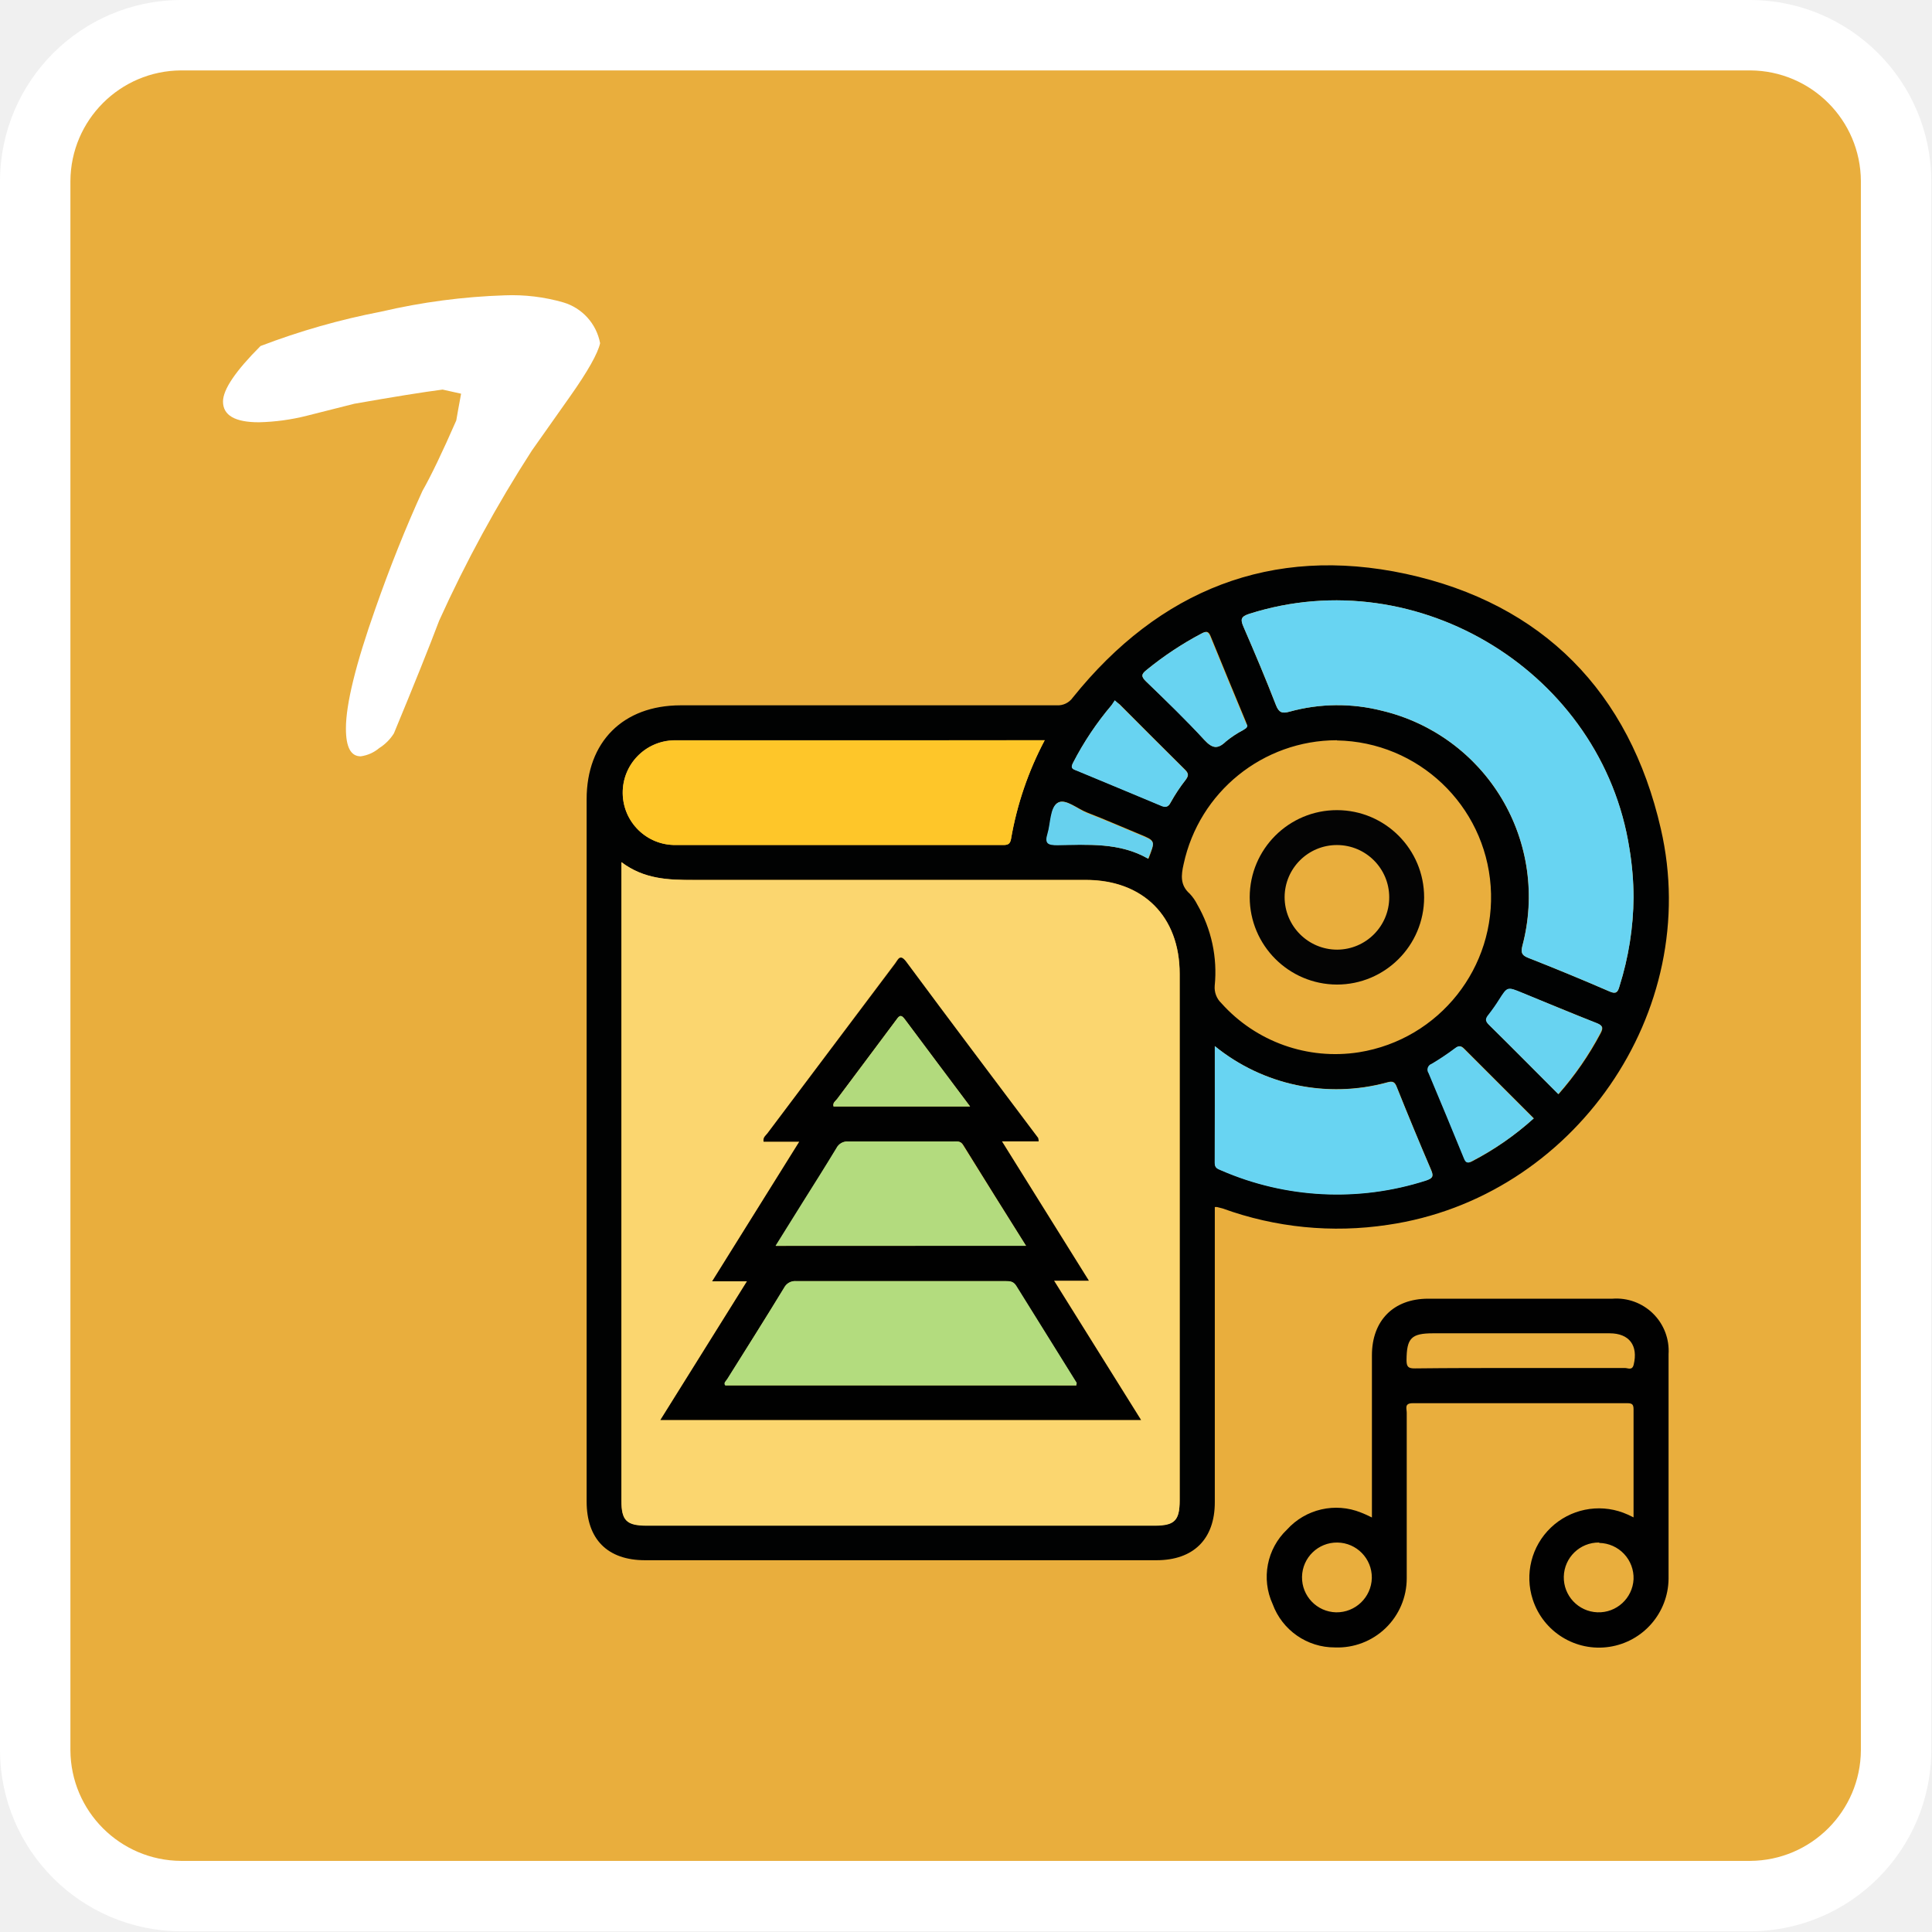
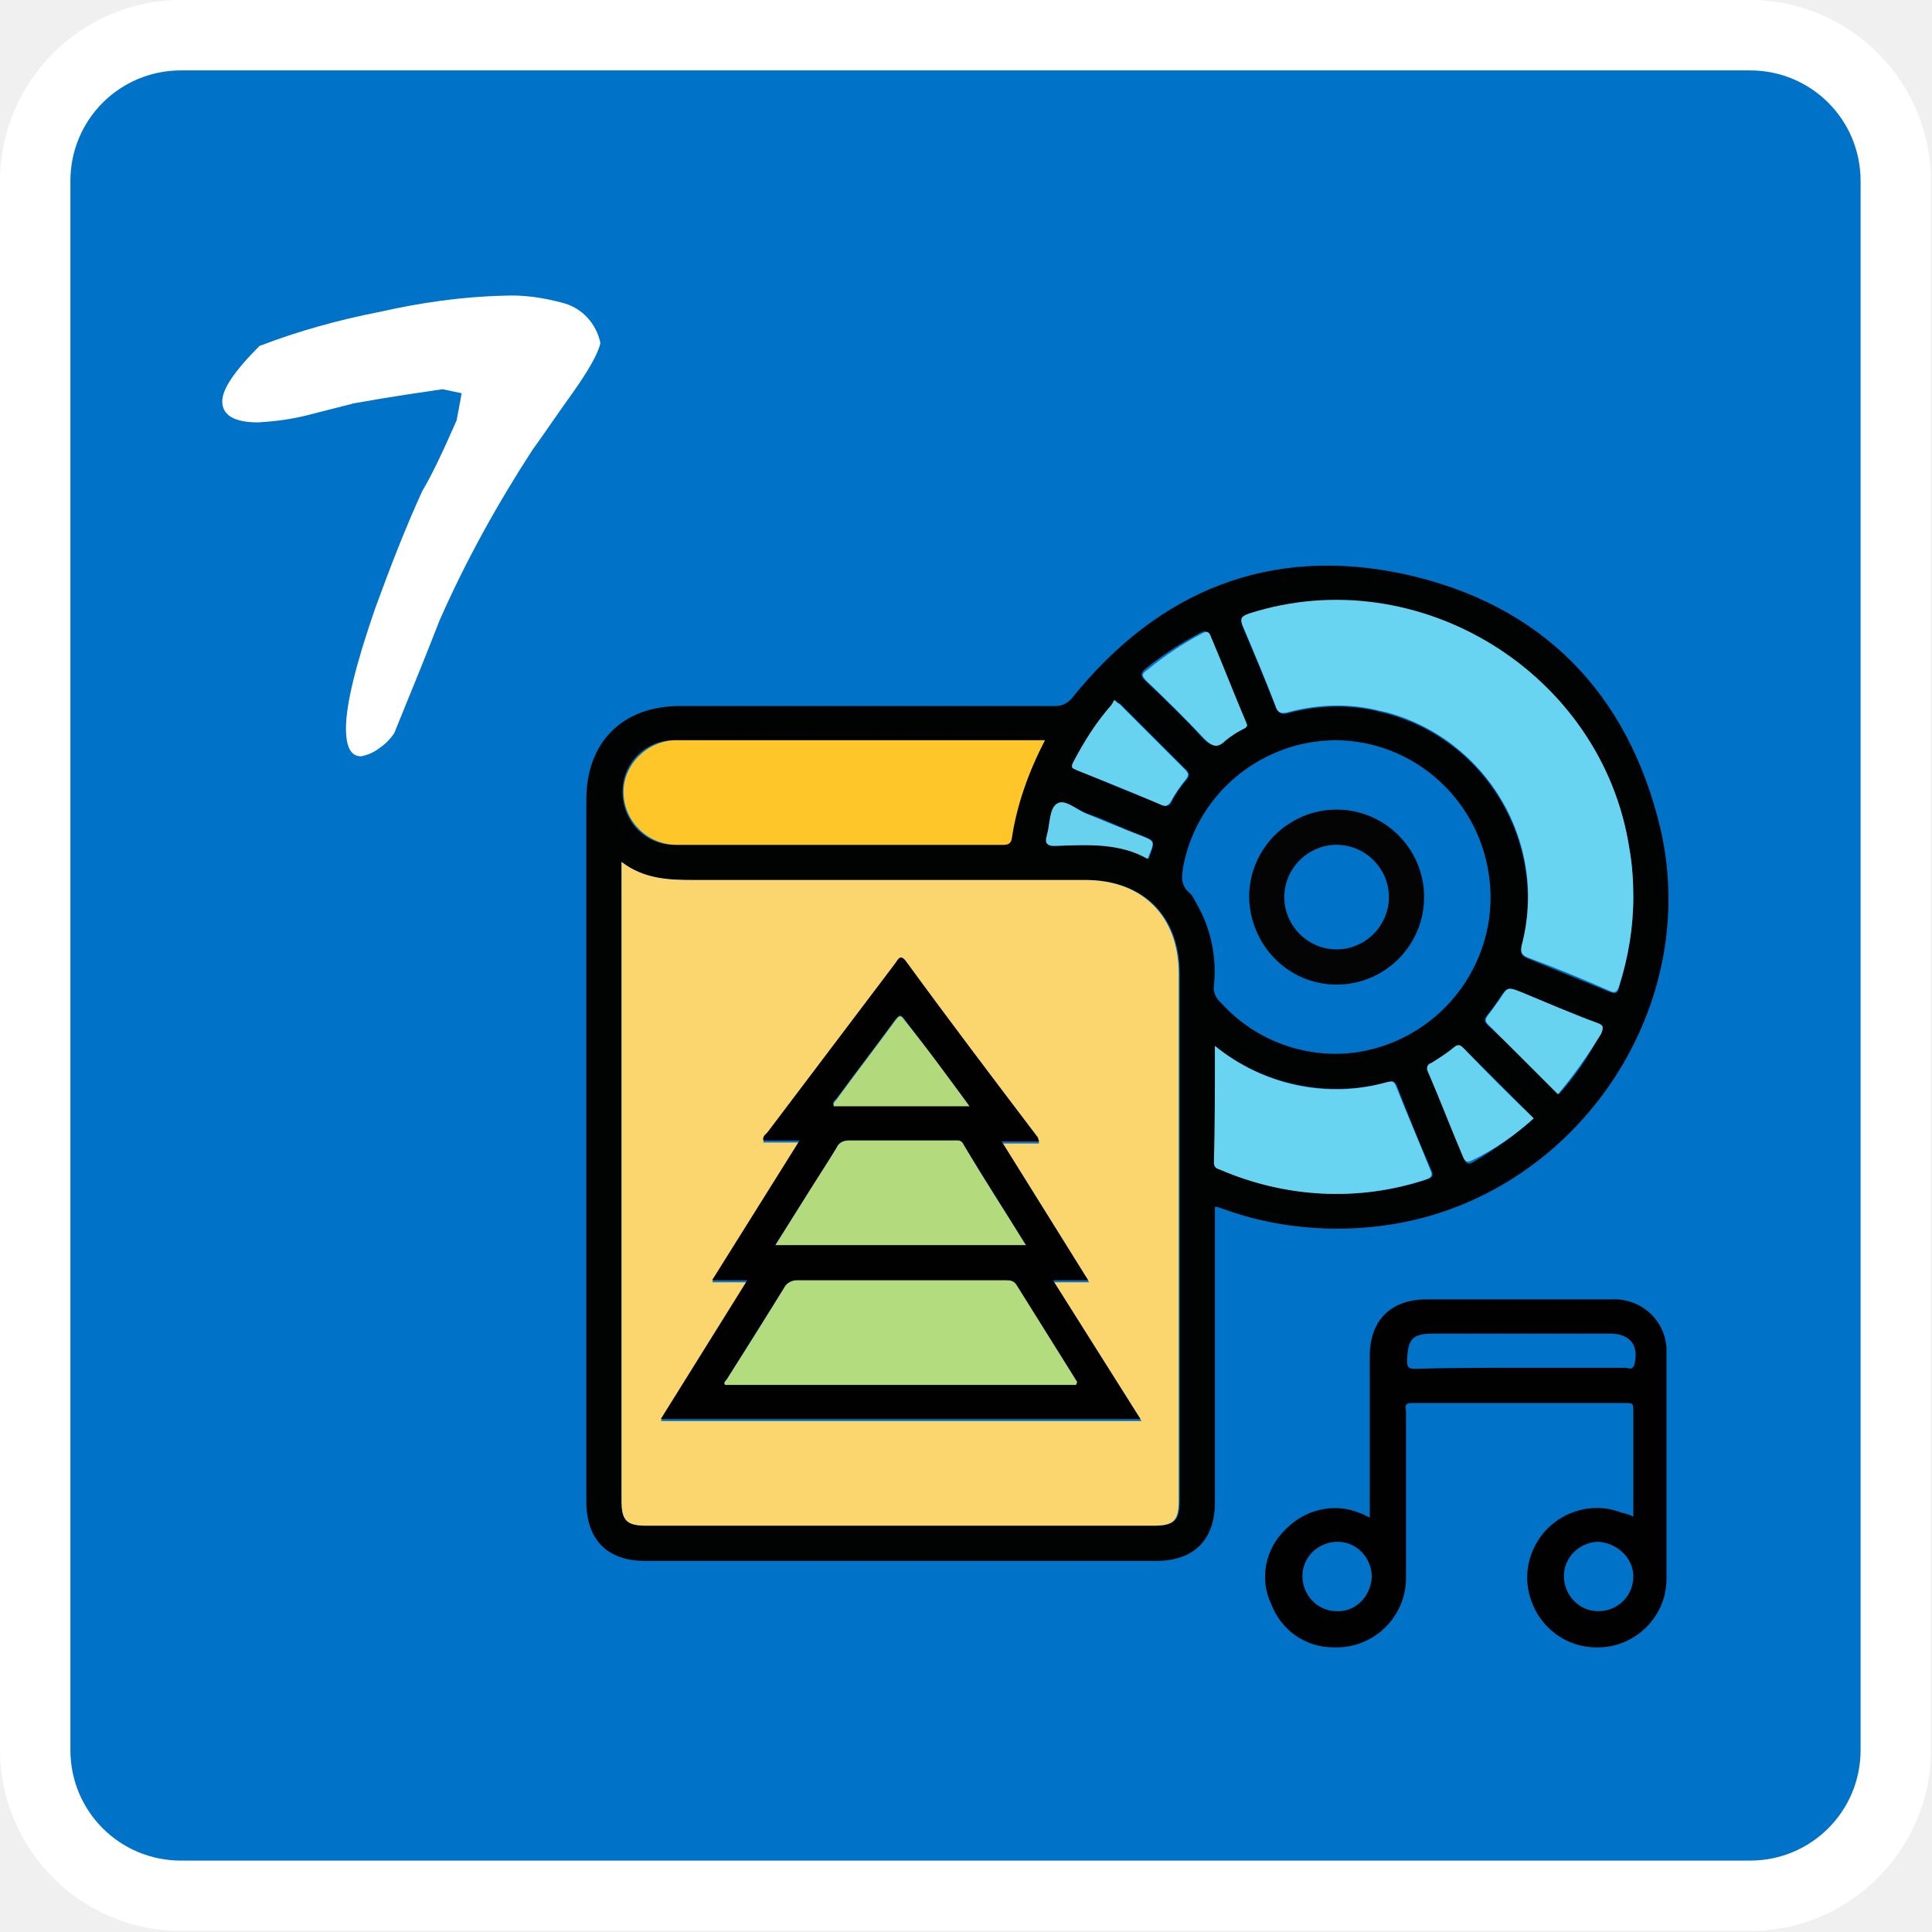
- <svg xmlns="http://www.w3.org/2000/svg" viewBox="0 0 192.07 192.07">
-   <defs>
-     <style>.cls-1{fill:#e9ae3d;}.cls-2{fill:#fff;}.cls-3{fill:#010202;}.cls-4{fill:#010101;}.cls-5{fill:#fbd66f;}.cls-6{fill:#68d4f2;}.cls-7{fill:#fec629;}.cls-8{fill:#68d3f1;}.cls-9{fill:#67d1ee;}.cls-10{fill:#040404;}.cls-11{fill:#b3dc7e;}.cls-12{fill:#b3db7e;}.cls-13{fill:#b2da7d;}</style>
-   </defs>
-   <g id="Capa_2" data-name="Capa 2">
-     <g id="Capa_1-2" data-name="Capa 1">
-       <rect class="cls-1" x="3.5" y="3.5" width="185.07" height="185.07" rx="14.53" />
-       <path class="cls-2" d="M174,7a11.06,11.06,0,0,1,11,11V174a11.07,11.07,0,0,1-11,11H18A11.06,11.06,0,0,1,7,174V18A11.06,11.06,0,0,1,18,7H174m0-7H18A18.05,18.05,0,0,0,0,18V174a18.05,18.05,0,0,0,18,18H174a18.05,18.05,0,0,0,18-18V18A18.05,18.05,0,0,0,174,0Z" />
-       <path class="cls-2" d="M59.66,34.12c-.22,1-1.21,2.78-3,5.31q-1.91,2.72-3.79,5.37a129.85,129.85,0,0,0-9.21,16.9q-1.47,3.9-4.5,11.21a4.6,4.6,0,0,1-1.46,1.46,3.6,3.6,0,0,1-1.84.82c-1,0-1.47-.93-1.47-2.77q0-3.63,2.93-11.92Q39.5,54.28,42,48.8q1.29-2.27,3.36-7c.1-.62.27-1.5.48-2.66L44,38.73q-2.93.38-8.78,1.41l-4.71,1.19a21.45,21.45,0,0,1-4.77.65c-2.38,0-3.57-.69-3.57-2.06q0-1.79,3.73-5.52a71.16,71.16,0,0,1,12-3.42,62.85,62.85,0,0,1,12.29-1.62,18.4,18.4,0,0,1,5.8.7A5.23,5.23,0,0,1,59.66,34.12Z" />
-       <path class="cls-3" d="M120.77,120v29.35c0,3.66-2.12,5.76-5.8,5.76H64.13c-3.74,0-5.81-2.09-5.81-5.85V79.46c0-5.71,3.62-9.33,9.33-9.34q18.69,0,37.4,0a1.83,1.83,0,0,0,1.61-.78c8.58-10.68,19.74-15.16,33.1-12.29C153.38,60,162,68.81,165.11,82.39c4.22,18.23-8.7,36.71-27.15,39.38a33.42,33.42,0,0,1-16.41-1.63L121,120A.91.91,0,0,0,120.77,120Zm-59-34.3v63.46c0,2,.5,2.48,2.51,2.48h50.51c2,0,2.49-.51,2.49-2.5V96.8c0-5.7-3.63-9.33-9.34-9.33-13,0-26,0-39,0C66.45,87.49,64,87.4,61.79,85.72ZM162.4,89.21a30.33,30.33,0,0,0-.41-4.85c-2.71-17.43-21-28.7-37.81-23.33-.83.26-.87.56-.56,1.28,1.12,2.58,2.2,5.17,3.23,7.79.29.74.61.86,1.35.65a17.93,17.93,0,0,1,9.2-.09A19,19,0,0,1,151.35,94c-.15.61-.14.94.55,1.21Q156,96.83,160,98.56c.67.29.85.09,1-.51A30.16,30.16,0,0,0,162.4,89.21ZM132.91,73.59a15.6,15.6,0,0,0-15.24,12.32c-.25,1.1-.36,2.09.61,2.94a4.47,4.47,0,0,1,.74,1.06A13.45,13.45,0,0,1,120.76,98a2.14,2.14,0,0,0,.66,1.73,15.2,15.2,0,0,0,13.69,4.88,15.6,15.6,0,0,0-2.2-31Zm-29,0H81.8c-4.92,0-9.83,0-14.75,0A5.2,5.2,0,1,0,67.17,84q13.6,0,27.21,0c1.77,0,3.54,0,5.31,0,.46,0,.73-.06.82-.59A32.9,32.9,0,0,1,103.86,73.59ZM120.77,104c0,4,0,7.8,0,11.61,0,.5.32.58.64.72a28.88,28.88,0,0,0,20.4,1c.55-.17.76-.33.48-1q-1.77-4.12-3.43-8.28c-.21-.54-.43-.59-.95-.45A19.17,19.17,0,0,1,120.77,104ZM124,72.14l-.15-.41c-1.17-2.83-2.35-5.65-3.5-8.49-.22-.54-.46-.49-.88-.27a32.88,32.88,0,0,0-5.49,3.64c-.53.42-.54.65-.05,1.13,2,1.91,4,3.82,5.81,5.83.79.85,1.32.93,2.14.14a10.13,10.13,0,0,1,1.71-1.13C123.72,72.46,123.94,72.39,124,72.14Zm-13.13-2.52-.34.46a30.27,30.27,0,0,0-3.84,5.74c-.32.6.06.65.42.8,2.76,1.15,5.52,2.29,8.28,3.45.45.19.75.22,1-.3a16.86,16.86,0,0,1,1.49-2.25c.3-.4.31-.62-.06-1-2.18-2.15-4.34-4.33-6.51-6.5C111.17,69.92,111,69.81,110.82,69.62Zm41.64,41.58c-2.32-2.32-4.62-4.61-6.91-6.91-.3-.3-.5-.39-.89-.09a26.26,26.26,0,0,1-2.33,1.56.61.61,0,0,0-.31.93c1.19,2.82,2.35,5.64,3.51,8.47.17.43.35.51.77.29A29.17,29.17,0,0,0,152.46,111.2Zm2.45-2.44a31.31,31.31,0,0,0,4.15-6c.33-.61.22-.81-.4-1.05-2.47-1-4.92-2-7.37-3-1.46-.6-1.45-.6-2.26.67a17.5,17.5,0,0,1-1.05,1.5c-.3.36-.38.6,0,1C150.3,104.12,152.58,106.43,154.91,108.76Zm-40.78-23.4c.69-1.78.69-1.78-.89-2.43s-3.44-1.47-5.18-2.14c-1-.38-2.17-1.42-2.92-1s-.69,2-1,3.06.05,1.15,1,1.14C108.16,84,111.29,83.73,114.13,85.36Z" />
-       <path class="cls-4" d="M162.4,150.85c0-3.66,0-7.2,0-10.74,0-.47-.13-.61-.6-.61q-10.68,0-21.36,0c-.85,0-.59.54-.59.94,0,5.49,0,11,0,16.47a6.87,6.87,0,0,1-7.13,6.87,6.57,6.57,0,0,1-6.2-4.31,6.49,6.49,0,0,1,1.43-7.41,6.59,6.59,0,0,1,7.35-1.69c.17.06.33.14.5.21l.59.28V134.74c0-3.46,2.15-5.63,5.59-5.63q9.15,0,18.32,0a5.2,5.2,0,0,1,5.58,5.52c0,7.45,0,14.89,0,22.33a6.92,6.92,0,0,1-13.5,2.06,6.92,6.92,0,0,1,9-8.63C161.66,150.49,162,150.65,162.4,150.85ZM151.05,136c3.5,0,7,0,10.5,0,.29,0,.71.27.86-.32.47-1.92-.44-3.13-2.39-3.13H142.49c-2.2,0-2.64.48-2.66,2.66,0,.67.17.84.84.83C144.13,136,147.59,136,151.05,136Zm-14.67,20.85a3.47,3.47,0,1,0-3.55,3.44A3.5,3.5,0,0,0,136.38,156.89Zm22.59-3.5A3.47,3.47,0,1,0,162.4,157,3.48,3.48,0,0,0,159,153.39Z" />
-       <path class="cls-5" d="M61.79,85.72c2.24,1.68,4.66,1.77,7.14,1.77,13,0,26,0,39,0,5.71,0,9.34,3.63,9.34,9.33v52.36c0,2-.5,2.5-2.49,2.5H64.3c-2,0-2.51-.5-2.51-2.48V85.72Zm41.47,27.75a1.44,1.44,0,0,0-.1-.34c-4.38-5.83-8.77-11.65-13.11-17.51-.63-.84-.8-.23-1.1.16L76.28,112.69c-.16.21-.44.37-.37.81h3.55L70.8,127.38h3.46l-8.61,13.79h47.79l-8.65-13.85h3.46l-8.64-13.85Z" />
-       <path class="cls-6" d="M162.4,89.21A30.16,30.16,0,0,1,161,98.05c-.18.6-.36.8-1,.51q-4-1.74-8.09-3.34c-.69-.27-.7-.6-.55-1.21A19,19,0,0,0,137.4,70.66a17.93,17.93,0,0,0-9.2.09c-.74.21-1.06.09-1.35-.65-1-2.62-2.11-5.21-3.23-7.79-.31-.72-.27-1,.56-1.28,16.82-5.37,35.1,5.9,37.81,23.33A30.33,30.33,0,0,1,162.4,89.21Z" />
-       <path class="cls-7" d="M103.86,73.59a32.9,32.9,0,0,0-3.35,9.83c-.09.53-.36.6-.82.59-1.77,0-3.54,0-5.31,0q-13.6,0-27.21,0a5.2,5.2,0,1,1-.12-10.4c4.92,0,9.83,0,14.75,0Z" />
-       <path class="cls-6" d="M120.77,104a19.17,19.17,0,0,0,17.13,3.63c.52-.14.74-.09.95.45q1.67,4.16,3.43,8.28c.28.63.07.79-.48,1a28.88,28.88,0,0,1-20.4-1c-.32-.14-.64-.22-.64-.72C120.78,111.78,120.77,108,120.77,104Z" />
-       <path class="cls-8" d="M124,72.14c0,.25-.23.32-.41.44a10.13,10.13,0,0,0-1.71,1.13c-.82.79-1.35.71-2.14-.14-1.86-2-3.84-3.92-5.81-5.83-.49-.48-.48-.71.05-1.13A32.88,32.88,0,0,1,119.42,63c.42-.22.66-.27.88.27,1.15,2.84,2.33,5.66,3.5,8.49Z" />
-       <path class="cls-8" d="M110.82,69.62c.21.19.35.3.47.42,2.17,2.17,4.33,4.35,6.51,6.5.37.36.36.58.06,1a16.86,16.86,0,0,0-1.49,2.25c-.28.52-.58.49-1,.3-2.76-1.16-5.52-2.3-8.28-3.45-.36-.15-.74-.2-.42-.8a30.27,30.27,0,0,1,3.84-5.74Z" />
-       <path class="cls-8" d="M152.46,111.2a29.17,29.17,0,0,1-6.16,4.25c-.42.22-.6.14-.77-.29-1.16-2.83-2.32-5.65-3.51-8.47a.61.61,0,0,1,.31-.93,26.26,26.26,0,0,0,2.33-1.56c.39-.3.59-.21.89.09C147.84,106.59,150.14,108.88,152.46,111.2Z" />
-       <path class="cls-8" d="M154.91,108.76c-2.33-2.33-4.61-4.64-6.92-6.91-.39-.38-.31-.62,0-1a17.5,17.5,0,0,0,1.05-1.5c.81-1.27.8-1.27,2.26-.67,2.45,1,4.9,2.06,7.37,3,.62.24.73.44.4,1.05A31.31,31.31,0,0,1,154.91,108.76Z" />
-       <path class="cls-9" d="M114.13,85.36c-2.84-1.63-6-1.38-9-1.33-.93,0-1.31-.14-1-1.14s.24-2.58,1-3.06,1.93.58,2.92,1c1.74.67,3.45,1.42,5.18,2.14S114.82,83.58,114.13,85.36Z" />
-       <path class="cls-4" d="M103.26,113.47H99.61l8.64,13.85h-3.46l8.65,13.85H65.65l8.61-13.79H70.8l8.66-13.88H75.91c-.07-.44.21-.6.37-.81L89,95.78c.3-.39.47-1,1.1-.16,4.34,5.86,8.73,11.68,13.11,17.51A1.44,1.44,0,0,1,103.26,113.47ZM107,137.73c0-.11,0-.2,0-.25-2-3.21-4-6.42-6-9.64-.29-.47-.65-.47-1.09-.47-6.93,0-13.86,0-20.79,0A1.22,1.22,0,0,0,78,128c-1.87,3-3.78,6.06-5.66,9.09-.11.19-.39.36-.2.63Zm-5-13.88c-2.13-3.4-4.19-6.69-6.23-10-.27-.45-.65-.36-1-.36-3.46,0-6.93,0-10.39,0a1.21,1.21,0,0,0-1.2.67c-1.1,1.82-2.24,3.62-3.37,5.42l-2.67,4.28ZM96.44,110c-2.25-3-4.38-5.82-6.48-8.66-.45-.62-.63-.25-.91.12-1.94,2.61-3.89,5.2-5.83,7.8-.16.21-.46.37-.35.74Z" />
-       <path class="cls-10" d="M124.24,89.2a8.67,8.67,0,1,1,8.66,8.68A8.7,8.7,0,0,1,124.24,89.2Zm8.7,5.21a5.2,5.2,0,1,0-5.23-5.23A5.23,5.23,0,0,0,132.94,94.41Z" />
-       <path class="cls-11" d="M107,137.73H72.09c-.19-.27.09-.44.2-.63,1.88-3,3.79-6,5.66-9.09a1.22,1.22,0,0,1,1.21-.65c6.93,0,13.86,0,20.79,0,.44,0,.8,0,1.09.47,2,3.22,4,6.43,6,9.64C107.06,137.53,107,137.62,107,137.73Z" />
-       <path class="cls-12" d="M102,123.85H77.1l2.67-4.28c1.13-1.8,2.27-3.6,3.37-5.42a1.21,1.21,0,0,1,1.2-.67c3.46,0,6.93,0,10.39,0,.38,0,.76-.09,1,.36C97.8,117.16,99.86,120.45,102,123.85Z" />
-       <path class="cls-13" d="M96.44,110H82.87c-.11-.37.19-.53.35-.74,1.94-2.6,3.89-5.19,5.83-7.8.28-.37.46-.74.91-.12C92.06,104.15,94.19,107,96.44,110Z" />
+ <svg xmlns="http://www.w3.org/2000/svg" version="1.1" id="Capa_1" x="0px" y="0px" viewBox="0 0 192.1 192.1" style="enable-background:new 0 0 192.1 192.1;" xml:space="preserve">
+   <style type="text/css">
+ 	.st0{fill:#0072C8;}
+ 	.st1{fill:#FFFFFF;}
+ 	.st2{fill:#010202;}
+ 	.st3{fill:#010101;}
+ 	.st4{fill:#FBD66F;}
+ 	.st5{fill:#68D4F2;}
+ 	.st6{fill:#FEC629;}
+ 	.st7{fill:#68D3F1;}
+ 	.st8{fill:#67D1EE;}
+ 	.st9{fill:#040404;}
+ 	.st10{fill:#B3DC7E;}
+ 	.st11{fill:#B3DB7E;}
+ 	.st12{fill:#B2DA7D;}
+ </style>
+   <g id="Capa_2_00000106111424919886641560000004477455428479761033_">
+     <g id="Capa_1-2">
+       <path class="st0" d="M18,3.5h156c8,0,14.5,6.5,14.5,14.5v156c0,8-6.5,14.5-14.5,14.5H18c-8,0-14.5-6.5-14.5-14.5V18    C3.5,10,10,3.5,18,3.5z" />
+       <path class="st1" d="M174,7c6.1,0,11,4.9,11,11v156c0,6.1-4.9,11-11,11H18c-6.1,0-11-4.9-11-11V18c0-6.1,4.9-11,11-11H174 M174,0    H18C8.1,0,0,8.1,0,18v156c0,9.9,8.1,18,18,18h156c9.9,0,18-8.1,18-18V18C192,8.1,183.9,0,174,0z" />
+       <path class="st1" d="M59.7,34.1c-0.2,1-1.2,2.8-3,5.3c-1.3,1.8-2.5,3.6-3.8,5.4c-3.5,5.4-6.6,11-9.2,16.9c-1,2.6-2.5,6.3-4.5,11.2    c-0.4,0.6-0.9,1.1-1.5,1.5c-0.5,0.4-1.2,0.7-1.8,0.8c-1,0-1.5-0.9-1.5-2.8c0-2.4,1-6.4,2.9-11.9c1.5-4.1,3-8,4.7-11.7    c0.9-1.5,2-3.8,3.4-7c0.1-0.6,0.3-1.5,0.5-2.7L44,38.7c-2,0.3-4.9,0.7-8.8,1.4l-4.7,1.2c-1.6,0.4-3.2,0.6-4.8,0.7    c-2.4,0-3.6-0.7-3.6-2.1c0-1.2,1.2-3,3.7-5.5c3.9-1.5,7.9-2.6,12-3.4c4-0.9,8.1-1.5,12.3-1.6c2-0.1,3.9,0.2,5.8,0.7    C57.9,30.6,59.3,32.2,59.7,34.1z" />
+       <path class="st2" d="M120.8,120v29.4c0,3.7-2.1,5.8-5.8,5.8H64.1c-3.7,0-5.8-2.1-5.8-5.9V79.5c0-5.7,3.6-9.3,9.3-9.3    c12.5,0,24.9,0,37.4,0c0.6,0,1.2-0.3,1.6-0.8c8.6-10.7,19.7-15.2,33.1-12.3c13.6,3,22.2,11.8,25.4,25.3    c4.2,18.2-8.7,36.7-27.1,39.4c-5.5,0.8-11.2,0.3-16.4-1.6L121,120C120.9,120,120.8,120,120.8,120z M61.8,85.7v63.5    c0,2,0.5,2.5,2.5,2.5h50.5c2,0,2.5-0.5,2.5-2.5V96.8c0-5.7-3.6-9.3-9.3-9.3c-13,0-26,0-39,0C66.4,87.5,64,87.4,61.8,85.7    L61.8,85.7z M162.4,89.2c0-1.6-0.1-3.2-0.4-4.8c-2.7-17.4-21-28.7-37.8-23.3c-0.8,0.3-0.9,0.6-0.6,1.3c1.1,2.6,2.2,5.2,3.2,7.8    c0.3,0.7,0.6,0.9,1.3,0.7c3-0.8,6.2-0.9,9.2-0.1c10.2,2.4,16.5,12.7,14.1,22.9c0,0.1-0.1,0.3-0.1,0.4c-0.1,0.6-0.1,0.9,0.6,1.2    c2.7,1.1,5.4,2.2,8.1,3.3c0.7,0.3,0.9,0.1,1-0.5C161.9,95.2,162.4,92.2,162.4,89.2z M132.9,73.6c-7.3,0-13.7,5.1-15.2,12.3    c-0.2,1.1-0.4,2.1,0.6,2.9c0.3,0.3,0.5,0.7,0.7,1.1c1.4,2.4,2,5.3,1.7,8.1c-0.1,0.6,0.2,1.3,0.7,1.7c3.4,3.8,8.6,5.7,13.7,4.9    c8.5-1.4,14.3-9.4,12.9-17.9C146.8,79.3,140.5,73.7,132.9,73.6L132.9,73.6z M103.9,73.6H81.8c-4.9,0-9.8,0-14.8,0    c-2.9,0-5.2,2.4-5.1,5.3s2.4,5.2,5.3,5.1l0,0c9.1,0,18.1,0,27.2,0c1.8,0,3.5,0,5.3,0c0.5,0,0.7-0.1,0.8-0.6    C101.1,80,102.2,76.7,103.9,73.6L103.9,73.6z M120.8,104c0,4,0,7.8,0,11.6c0,0.5,0.3,0.6,0.6,0.7c6.5,2.8,13.7,3.2,20.4,1    c0.6-0.2,0.8-0.3,0.5-1c-1.2-2.7-2.3-5.5-3.4-8.3c-0.2-0.5-0.4-0.6-0.9-0.4C132,109.2,125.6,107.9,120.8,104z M124,72.1l-0.2-0.4    c-1.2-2.8-2.3-5.7-3.5-8.5c-0.2-0.5-0.5-0.5-0.9-0.3c-1.9,1-3.8,2.2-5.5,3.6c-0.5,0.4-0.5,0.7-0.1,1.1c2,1.9,4,3.8,5.8,5.8    c0.8,0.8,1.3,0.9,2.1,0.1c0.5-0.4,1.1-0.8,1.7-1.1C123.7,72.5,123.9,72.4,124,72.1z M110.9,69.6l-0.3,0.5    c-1.5,1.8-2.8,3.7-3.8,5.7c-0.3,0.6,0.1,0.7,0.4,0.8c2.8,1.2,5.5,2.3,8.3,3.4c0.4,0.2,0.8,0.2,1-0.3c0.4-0.8,0.9-1.5,1.5-2.2    c0.3-0.4,0.3-0.6-0.1-1c-2.2-2.2-4.3-4.3-6.5-6.5C111.2,69.9,111,69.8,110.9,69.6L110.9,69.6z M152.5,111.2    c-2.3-2.3-4.6-4.6-6.9-6.9c-0.3-0.3-0.5-0.4-0.9-0.1c-0.7,0.6-1.5,1.1-2.3,1.6c-0.3,0.1-0.5,0.4-0.4,0.8c0,0.1,0,0.1,0.1,0.2    c1.2,2.8,2.4,5.6,3.5,8.5c0.2,0.4,0.4,0.5,0.8,0.3C148.6,114.3,150.6,112.9,152.5,111.2L152.5,111.2z M155,108.8    c1.6-1.8,3-3.8,4.1-6c0.3-0.6,0.2-0.8-0.4-1.1c-2.5-1-4.9-2-7.4-3c-1.5-0.6-1.4-0.6-2.3,0.7c-0.3,0.5-0.7,1-1.1,1.5    c-0.3,0.4-0.4,0.6,0,1C150.3,104.1,152.6,106.4,155,108.8L155,108.8z M114.2,85.4c0.7-1.8,0.7-1.8-0.9-2.4s-3.4-1.5-5.2-2.1    c-1-0.4-2.2-1.4-2.9-1s-0.7,2-1,3.1s0.1,1.2,1,1.1C108.2,84,111.3,83.7,114.2,85.4L114.2,85.4z" />
+       <path class="st3" d="M162.4,150.8c0-3.7,0-7.2,0-10.7c0-0.5-0.1-0.6-0.6-0.6c-7.1,0-14.2,0-21.4,0c-0.9,0-0.6,0.5-0.6,0.9    c0,5.5,0,11,0,16.5c0,3.8-3.1,6.9-6.9,6.9c-0.1,0-0.2,0-0.3,0c-2.8,0-5.2-1.7-6.2-4.3c-1.2-2.5-0.6-5.5,1.4-7.4    c1.9-2,4.8-2.7,7.3-1.7c0.2,0.1,0.3,0.1,0.5,0.2l0.6,0.3v-16.1c0-3.5,2.1-5.6,5.6-5.6c6.1,0,12.2,0,18.3,0    c2.9-0.2,5.4,1.9,5.6,4.8c0,0.2,0,0.5,0,0.7c0,7.4,0,14.9,0,22.3c0,3.8-3.2,6.9-7,6.8c-3,0-5.6-2-6.5-4.8    c-1.2-3.6,0.8-7.5,4.4-8.7c1.5-0.5,3.1-0.5,4.6,0.1C161.7,150.5,162,150.6,162.4,150.8z M151.1,136c3.5,0,7,0,10.5,0    c0.3,0,0.7,0.3,0.9-0.3c0.5-1.9-0.4-3.1-2.4-3.1h-17.5c-2.2,0-2.6,0.5-2.7,2.7c0,0.7,0.2,0.8,0.8,0.8    C144.1,136,147.6,136,151.1,136z M136.4,156.8c0-1.9-1.5-3.5-3.4-3.5c-1.9,0-3.5,1.5-3.5,3.4c0,1.9,1.5,3.5,3.4,3.5    C134.7,160.3,136.3,158.8,136.4,156.8L136.4,156.8z M159,153.3c-1.9,0-3.5,1.5-3.5,3.4c0,1.9,1.5,3.5,3.4,3.5    c1.9,0,3.4-1.4,3.5-3.3C162.5,155.1,161,153.5,159,153.3C159,153.4,159,153.4,159,153.3L159,153.3z" />
+       <path class="st4" d="M61.8,85.7c2.2,1.7,4.7,1.8,7.1,1.8c13,0,26,0,39,0c5.7,0,9.3,3.6,9.3,9.3v52.4c0,2-0.5,2.5-2.5,2.5H64.3    c-2,0-2.5-0.5-2.5-2.5C61.8,149.2,61.8,85.7,61.8,85.7z M103.3,113.5c0-0.1-0.1-0.2-0.1-0.3c-4.4-5.8-8.8-11.7-13.1-17.5    c-0.6-0.8-0.8-0.2-1.1,0.2l-12.7,16.9c-0.2,0.2-0.4,0.4-0.4,0.8h3.6l-8.7,13.9h3.5l-8.6,13.8h47.8l-8.7-13.8h3.5l-8.6-13.8H103.3z    " />
+       <path class="st5" d="M162.4,89.2c0,3-0.5,6-1.4,8.8c-0.2,0.6-0.4,0.8-1,0.5c-2.7-1.2-5.4-2.3-8.1-3.3c-0.7-0.3-0.7-0.6-0.6-1.2    c2.7-10.1-3.4-20.5-13.5-23.2c-0.2,0-0.3-0.1-0.5-0.1c-3-0.8-6.2-0.7-9.2,0.1c-0.7,0.2-1.1,0.1-1.3-0.7c-1-2.6-2.1-5.2-3.2-7.8    c-0.3-0.7-0.3-1,0.6-1.3c16.8-5.4,35.1,5.9,37.8,23.3C162.3,86,162.4,87.6,162.4,89.2z" />
+       <path class="st6" d="M103.9,73.6c-1.6,3.1-2.8,6.4-3.3,9.8c-0.1,0.5-0.4,0.6-0.8,0.6c-1.8,0-3.5,0-5.3,0c-9.1,0-18.1,0-27.2,0    c-2.9,0-5.2-2.3-5.3-5.1s2.3-5.2,5.1-5.3c4.9,0,9.8,0,14.8,0L103.9,73.6z" />
+       <path class="st5" d="M120.8,104c4.8,3.9,11.2,5.3,17.1,3.6c0.5-0.1,0.7-0.1,0.9,0.4c1.1,2.8,2.3,5.5,3.4,8.3    c0.3,0.6,0.1,0.8-0.5,1c-6.7,2.2-13.9,1.8-20.4-1c-0.3-0.1-0.6-0.2-0.6-0.7C120.8,111.8,120.8,108,120.8,104z" />
+       <path class="st7" d="M124,72.1c0,0.2-0.2,0.3-0.4,0.4c-0.6,0.3-1.2,0.7-1.7,1.1c-0.8,0.8-1.3,0.7-2.1-0.1c-1.9-2-3.8-3.9-5.8-5.8    c-0.5-0.5-0.5-0.7,0.1-1.1c1.7-1.4,3.5-2.6,5.4-3.6c0.4-0.2,0.7-0.3,0.9,0.3c1.2,2.8,2.3,5.7,3.5,8.5L124,72.1z" />
+       <path class="st7" d="M110.8,69.6c0.2,0.2,0.3,0.3,0.5,0.4c2.2,2.2,4.3,4.3,6.5,6.5c0.4,0.4,0.4,0.6,0.1,1    c-0.6,0.7-1.1,1.5-1.5,2.2c-0.3,0.5-0.6,0.5-1,0.3c-2.8-1.2-5.5-2.3-8.3-3.4c-0.4-0.2-0.7-0.2-0.4-0.8c1.1-2.1,2.3-4,3.8-5.7    L110.8,69.6z" />
+       <path class="st7" d="M152.5,111.2c-1.9,1.7-3.9,3.1-6.2,4.2c-0.4,0.2-0.6,0.1-0.8-0.3c-1.2-2.8-2.3-5.7-3.5-8.5    c-0.2-0.3-0.1-0.7,0.1-0.8c0,0,0.1-0.1,0.2-0.1c0.8-0.5,1.6-1,2.3-1.6c0.4-0.3,0.6-0.2,0.9,0.1    C147.8,106.6,150.1,108.9,152.5,111.2z" />
+       <path class="st7" d="M154.9,108.8c-2.3-2.3-4.6-4.6-6.9-6.9c-0.4-0.4-0.3-0.6,0-1c0.4-0.5,0.7-1,1.1-1.5c0.8-1.3,0.8-1.3,2.3-0.7    c2.4,1,4.9,2.1,7.4,3c0.6,0.2,0.7,0.4,0.4,1.1C157.9,104.9,156.5,106.9,154.9,108.8z" />
+       <path class="st8" d="M114.1,85.4c-2.8-1.6-6-1.4-9-1.3c-0.9,0-1.3-0.1-1-1.1s0.2-2.6,1-3.1s1.9,0.6,2.9,1c1.7,0.7,3.4,1.4,5.2,2.1    S114.8,83.6,114.1,85.4z" />
+       <path class="st3" d="M103.3,113.5h-3.7l8.6,13.8h-3.5l8.7,13.8H65.7l8.6-13.8h-3.5l8.7-13.9h-3.6c-0.1-0.4,0.2-0.6,0.4-0.8    L89,95.8c0.3-0.4,0.5-1,1.1-0.2c4.3,5.9,8.7,11.7,13.1,17.5C103.2,113.2,103.3,113.4,103.3,113.5z M107,137.7c0-0.1,0-0.2,0-0.2    c-2-3.2-4-6.4-6-9.6c-0.3-0.5-0.7-0.5-1.1-0.5c-6.9,0-13.9,0-20.8,0c-0.5,0-0.9,0.2-1.1,0.6c-1.9,3-3.8,6.1-5.7,9.1    c-0.1,0.2-0.4,0.4-0.2,0.6L107,137.7z M102,123.8c-2.1-3.4-4.2-6.7-6.2-10c-0.3-0.4-0.7-0.4-1-0.4c-3.5,0-6.9,0-10.4,0    c-0.5,0-1,0.2-1.2,0.7c-1.1,1.8-2.2,3.6-3.4,5.4l-2.7,4.3L102,123.8z M96.4,110c-2.2-3-4.4-5.8-6.5-8.7c-0.4-0.6-0.6-0.2-0.9,0.1    c-1.9,2.6-3.9,5.2-5.8,7.8c-0.2,0.2-0.5,0.4-0.3,0.7H96.4z" />
+       <path class="st9" d="M124.2,89.2c0-4.8,3.9-8.7,8.7-8.7s8.7,3.9,8.7,8.7c0,4.8-3.9,8.7-8.7,8.7C128.1,97.9,124.3,94,124.2,89.2z     M132.9,94.4c2.9,0,5.2-2.4,5.2-5.2c0-2.9-2.4-5.2-5.2-5.2c-2.8,0-5.2,2.3-5.2,5.2C127.7,92.1,130.1,94.4,132.9,94.4    C132.9,94.4,132.9,94.4,132.9,94.4z" />
+       <path class="st10" d="M107,137.7H72.1c-0.2-0.3,0.1-0.4,0.2-0.6c1.9-3,3.8-6,5.7-9.1c0.2-0.4,0.7-0.7,1.2-0.7c6.9,0,13.9,0,20.8,0    c0.4,0,0.8,0,1.1,0.5c2,3.2,4,6.4,6,9.6C107.1,137.5,107,137.6,107,137.7z" />
+       <path class="st11" d="M102,123.8H77.1l2.7-4.3c1.1-1.8,2.3-3.6,3.4-5.4c0.2-0.5,0.7-0.7,1.2-0.7c3.5,0,6.9,0,10.4,0    c0.4,0,0.8-0.1,1,0.4C97.8,117.2,99.9,120.4,102,123.8z" />
+       <path class="st12" d="M96.4,110H82.9c-0.1-0.4,0.2-0.5,0.3-0.7c1.9-2.6,3.9-5.2,5.8-7.8c0.3-0.4,0.5-0.7,0.9-0.1    C92.1,104.1,94.2,107,96.4,110z" />
    </g>
  </g>
</svg>
